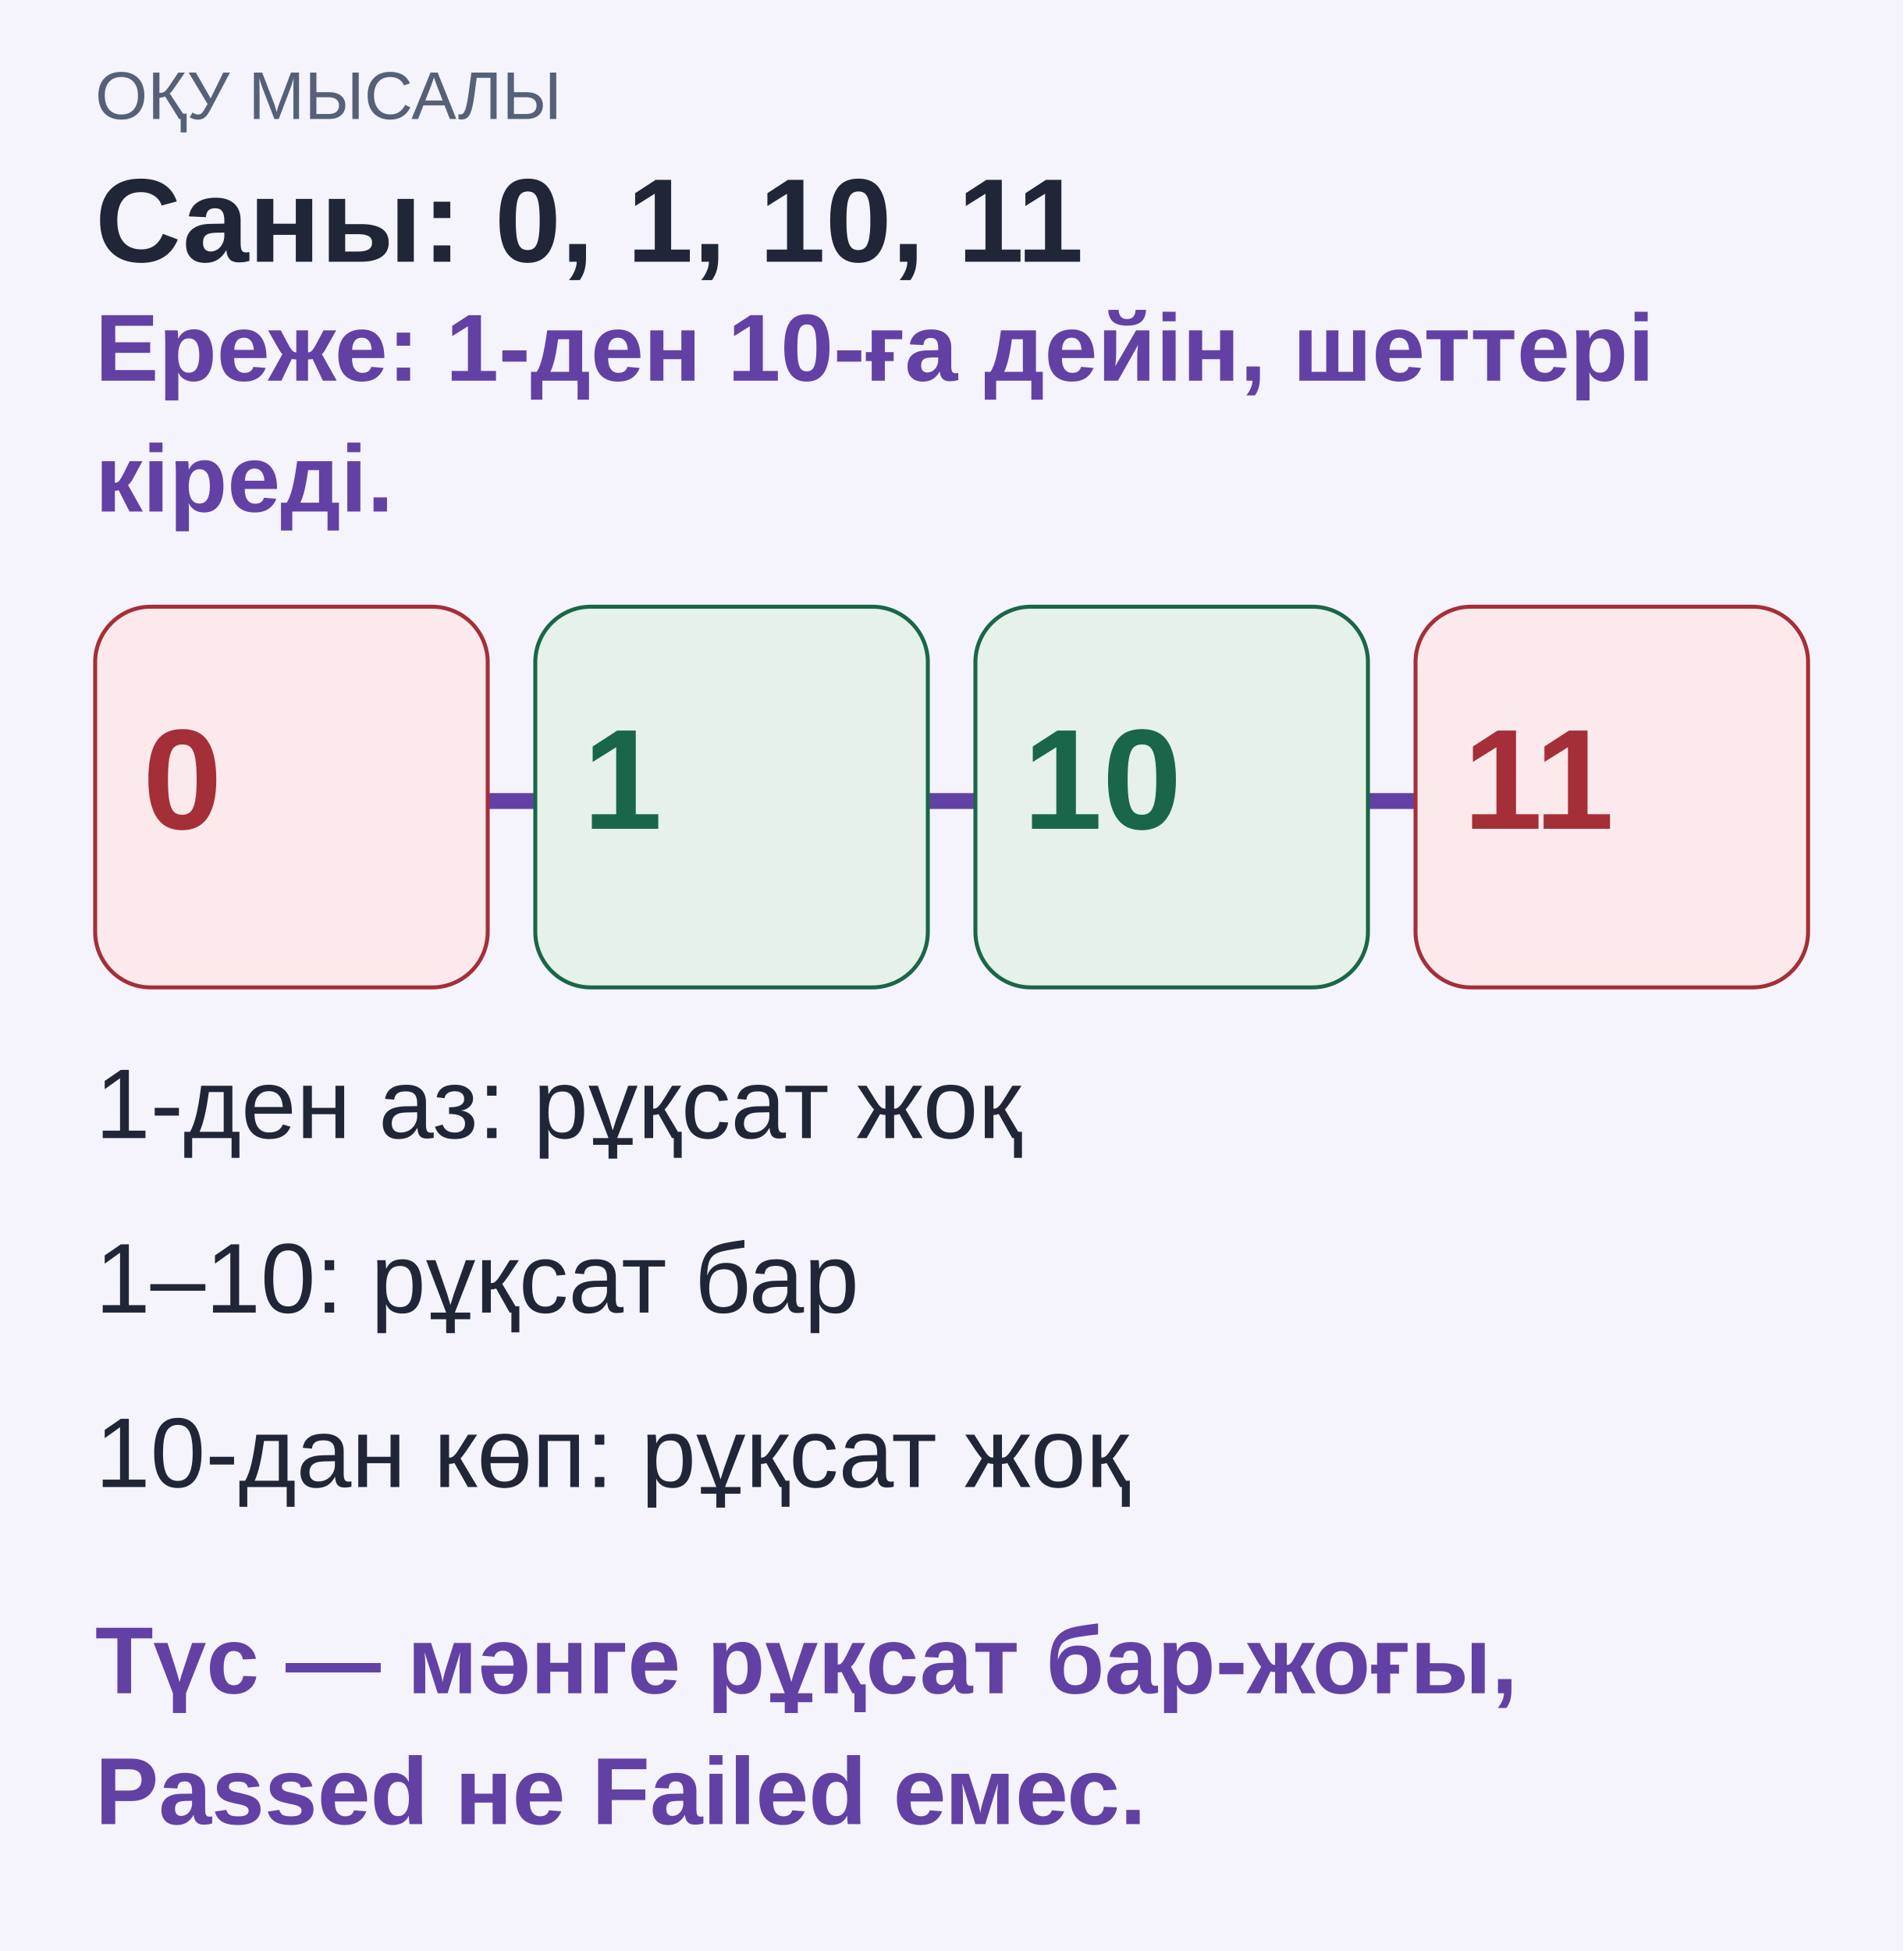
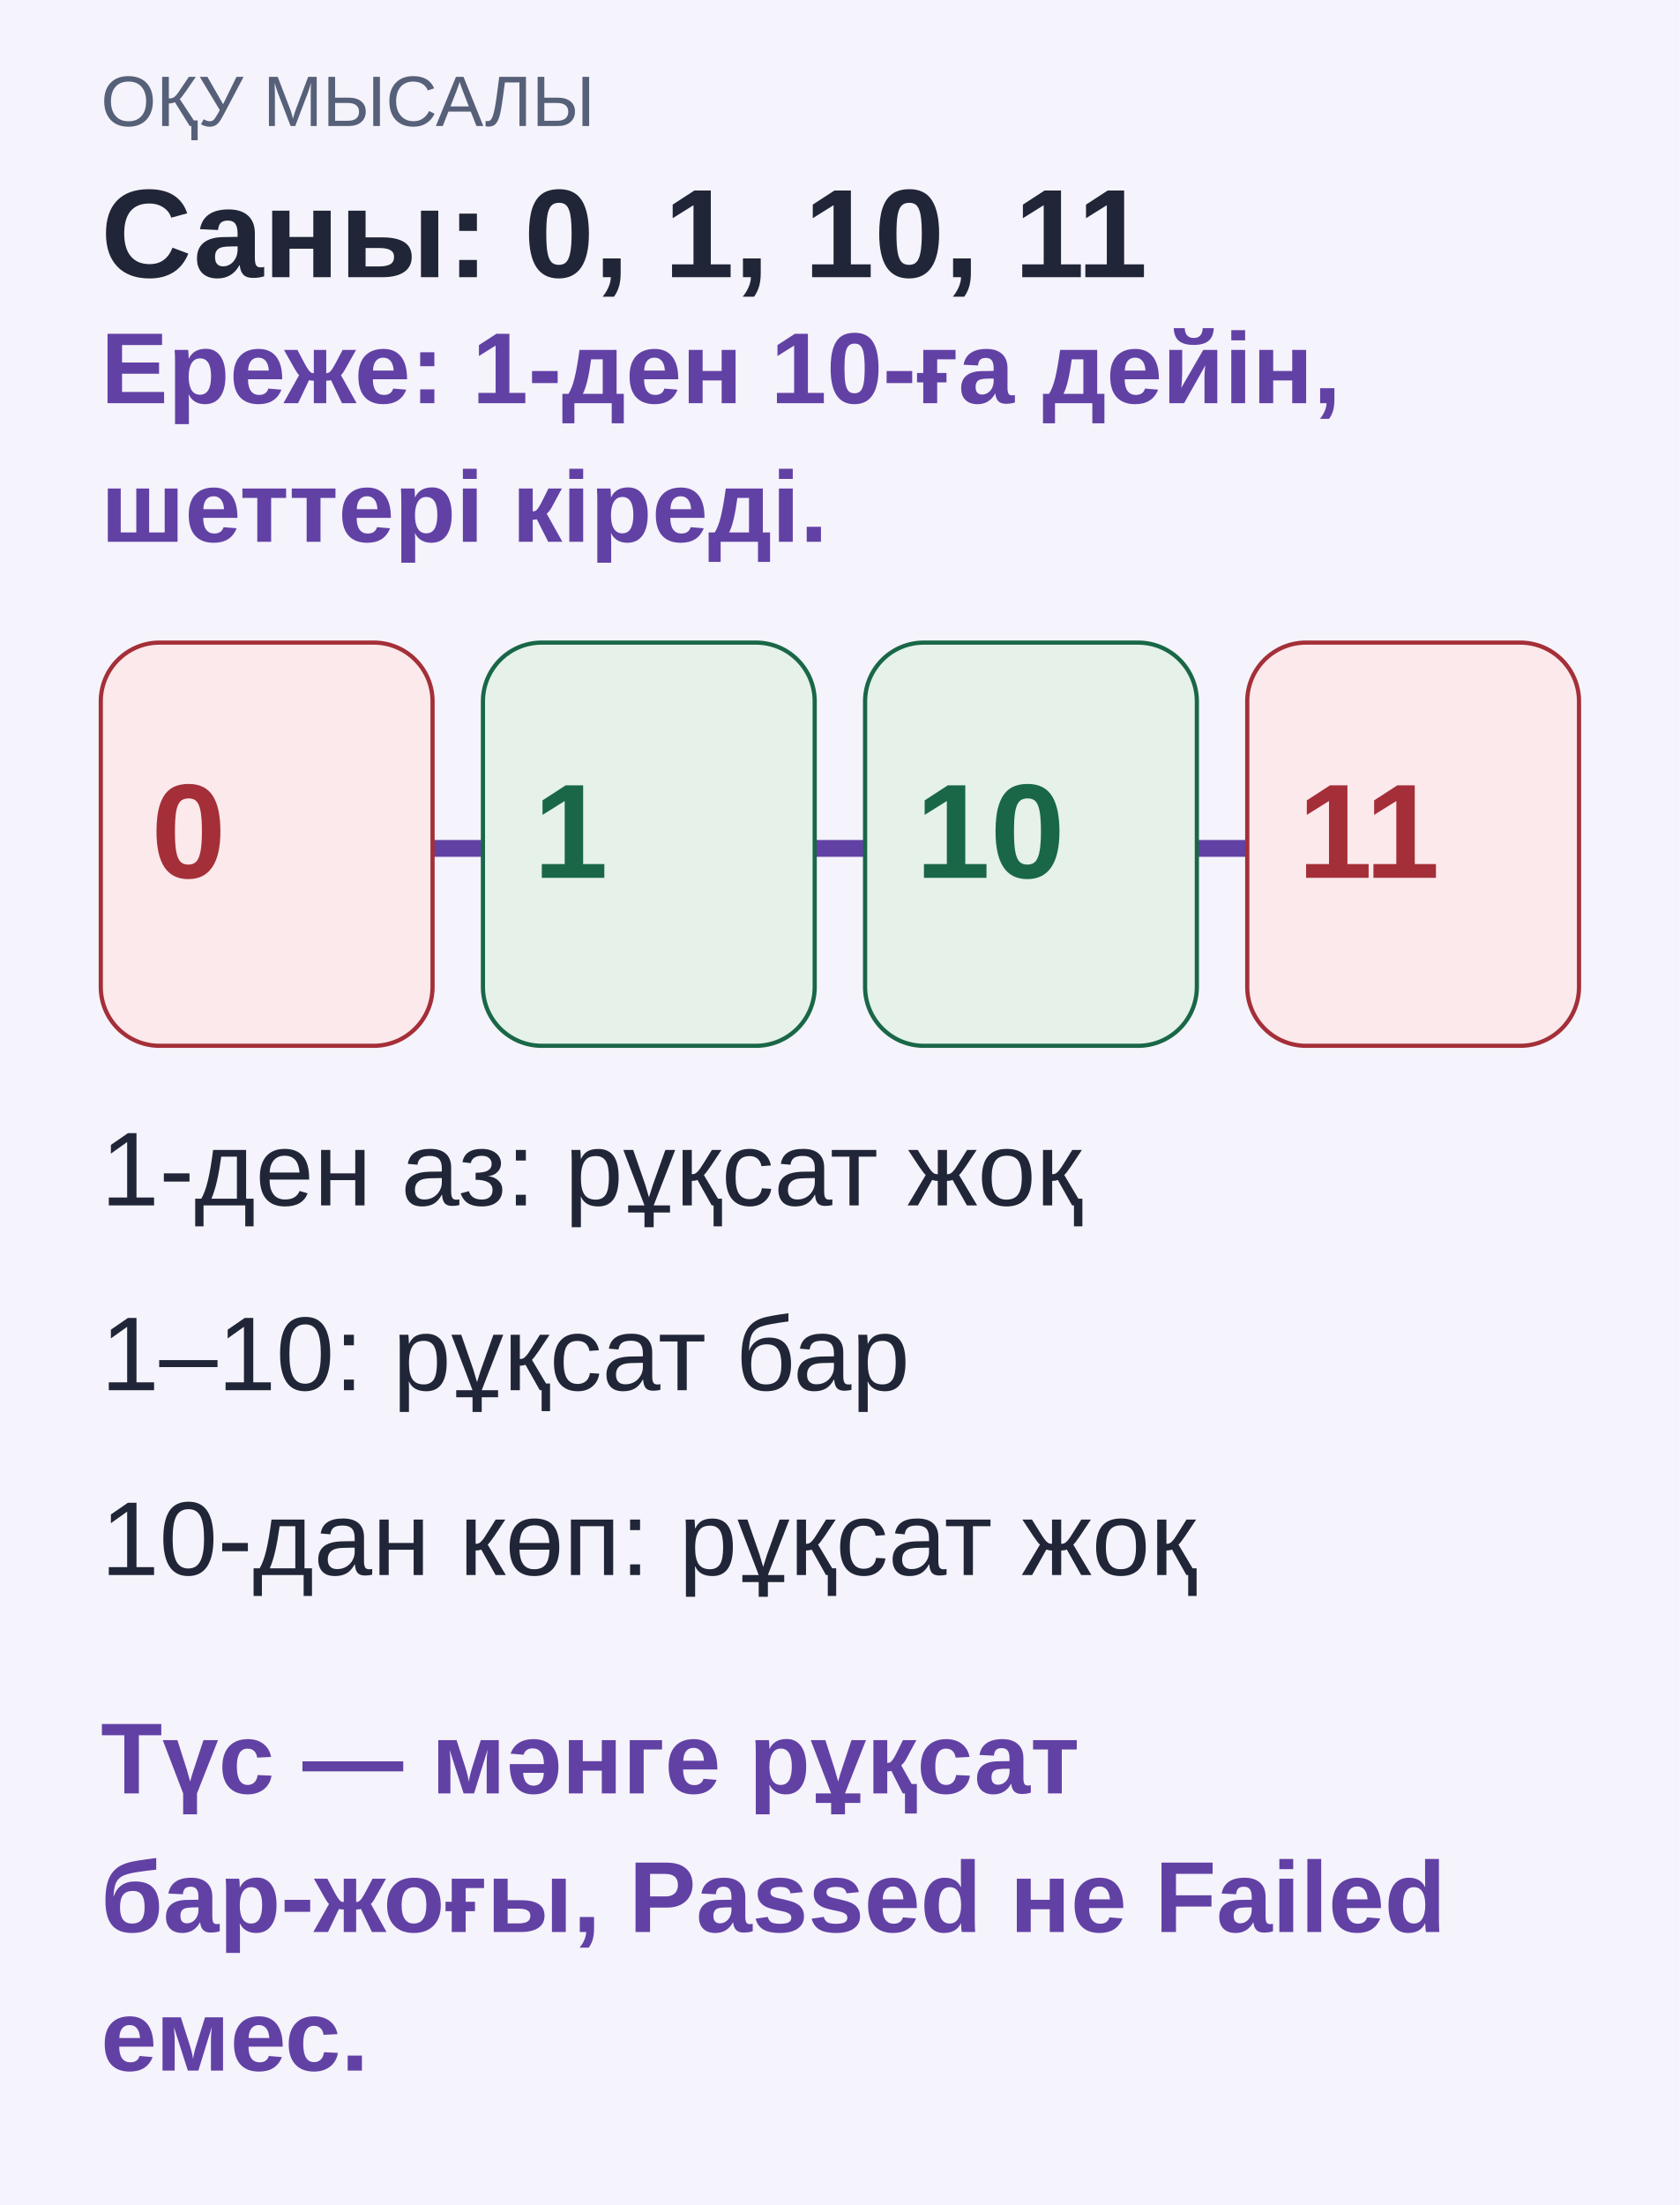
- <svg xmlns="http://www.w3.org/2000/svg" viewBox="0 0 480 492" role="img" font-family="Arial, sans-serif">
-   <rect x="0" y="0" width="480" height="492" rx="0" fill="#f5f3fb" stroke="none" />
+ <svg xmlns="http://www.w3.org/2000/svg" viewBox="0 0 400 525" role="img" font-family="Arial, sans-serif">
+   <rect x="0" y="0" width="400" height="525" rx="0" fill="#f5f3fb" stroke="none" />
  <text x="24" y="30" font-size="17" font-weight="400" fill="#566078">ОҚУ МЫСАЛЫ</text>
  <text x="24" y="66" font-size="30" font-weight="700" fill="#202637">Саны: 0, 1, 10, 11</text>
-   <text x="24" y="96" font-size="24" font-weight="700" fill="#6241a5">Ереже: 1-ден 10-ға дейін, шеттері</text>
-   <text x="24" y="129" font-size="24" font-weight="700" fill="#6241a5">кіреді.</text>
-   <path d="M24 202H456" stroke="#6241a5" stroke-width="4" />
-   <rect x="24.0" y="153" width="99.0" height="96" rx="14" fill="#fbe9eb" stroke="#a42f38" />
-   <text x="36.0" y="209" font-size="36" font-weight="700" fill="#a42f38">0</text>
-   <rect x="135.0" y="153" width="99.0" height="96" rx="14" fill="#e5f1e9" stroke="#196747" />
-   <text x="147.0" y="209" font-size="36" font-weight="700" fill="#196747">1</text>
-   <rect x="246.0" y="153" width="99.0" height="96" rx="14" fill="#e5f1e9" stroke="#196747" />
-   <text x="258.0" y="209" font-size="36" font-weight="700" fill="#196747">10</text>
-   <rect x="357.0" y="153" width="99.0" height="96" rx="14" fill="#fbe9eb" stroke="#a42f38" />
-   <text x="369.0" y="209" font-size="36" font-weight="700" fill="#a42f38">11</text>
+   <text x="24" y="96" font-size="24" font-weight="700" fill="#6241a5">Ереже: 1-ден 10-ға дейін,</text>
+   <text x="24" y="129" font-size="24" font-weight="700" fill="#6241a5">шеттері кіреді.</text>
+   <path d="M24 202H376" stroke="#6241a5" stroke-width="4" />
+   <rect x="24.0" y="153" width="79.0" height="96" rx="14" fill="#fbe9eb" stroke="#a42f38" />
+   <text x="36.0" y="209" font-size="32" font-weight="700" fill="#a42f38">0</text>
+   <rect x="115.0" y="153" width="79.0" height="96" rx="14" fill="#e5f1e9" stroke="#196747" />
+   <text x="127.0" y="209" font-size="32" font-weight="700" fill="#196747">1</text>
+   <rect x="206.0" y="153" width="79.0" height="96" rx="14" fill="#e5f1e9" stroke="#196747" />
+   <text x="218.0" y="209" font-size="32" font-weight="700" fill="#196747">10</text>
+   <rect x="297.0" y="153" width="79.0" height="96" rx="14" fill="#fbe9eb" stroke="#a42f38" />
+   <text x="309.0" y="209" font-size="32" font-weight="700" fill="#a42f38">11</text>
  <text x="24" y="287" font-size="25" font-weight="400" fill="#202637">1-ден аз: рұқсат жоқ</text>
  <text x="24" y="331" font-size="25" font-weight="400" fill="#202637">1–10: рұқсат бар</text>
  <text x="24" y="375" font-size="25" font-weight="400" fill="#202637">10-дан көп: рұқсат жоқ</text>
-   <text x="24" y="427" font-size="24" font-weight="700" fill="#6241a5">Түс — мәнге рұқсат бар-жоғы,</text>
-   <text x="24" y="460" font-size="24" font-weight="700" fill="#6241a5">Passed не Failed емес.</text>
+   <text x="24" y="427" font-size="24" font-weight="700" fill="#6241a5">Түс — мәнге рұқсат</text>
+   <text x="24" y="460" font-size="24" font-weight="700" fill="#6241a5">бар-жоғы, Passed не Failed</text>
+   <text x="24" y="493" font-size="24" font-weight="700" fill="#6241a5">емес.</text>
</svg>
